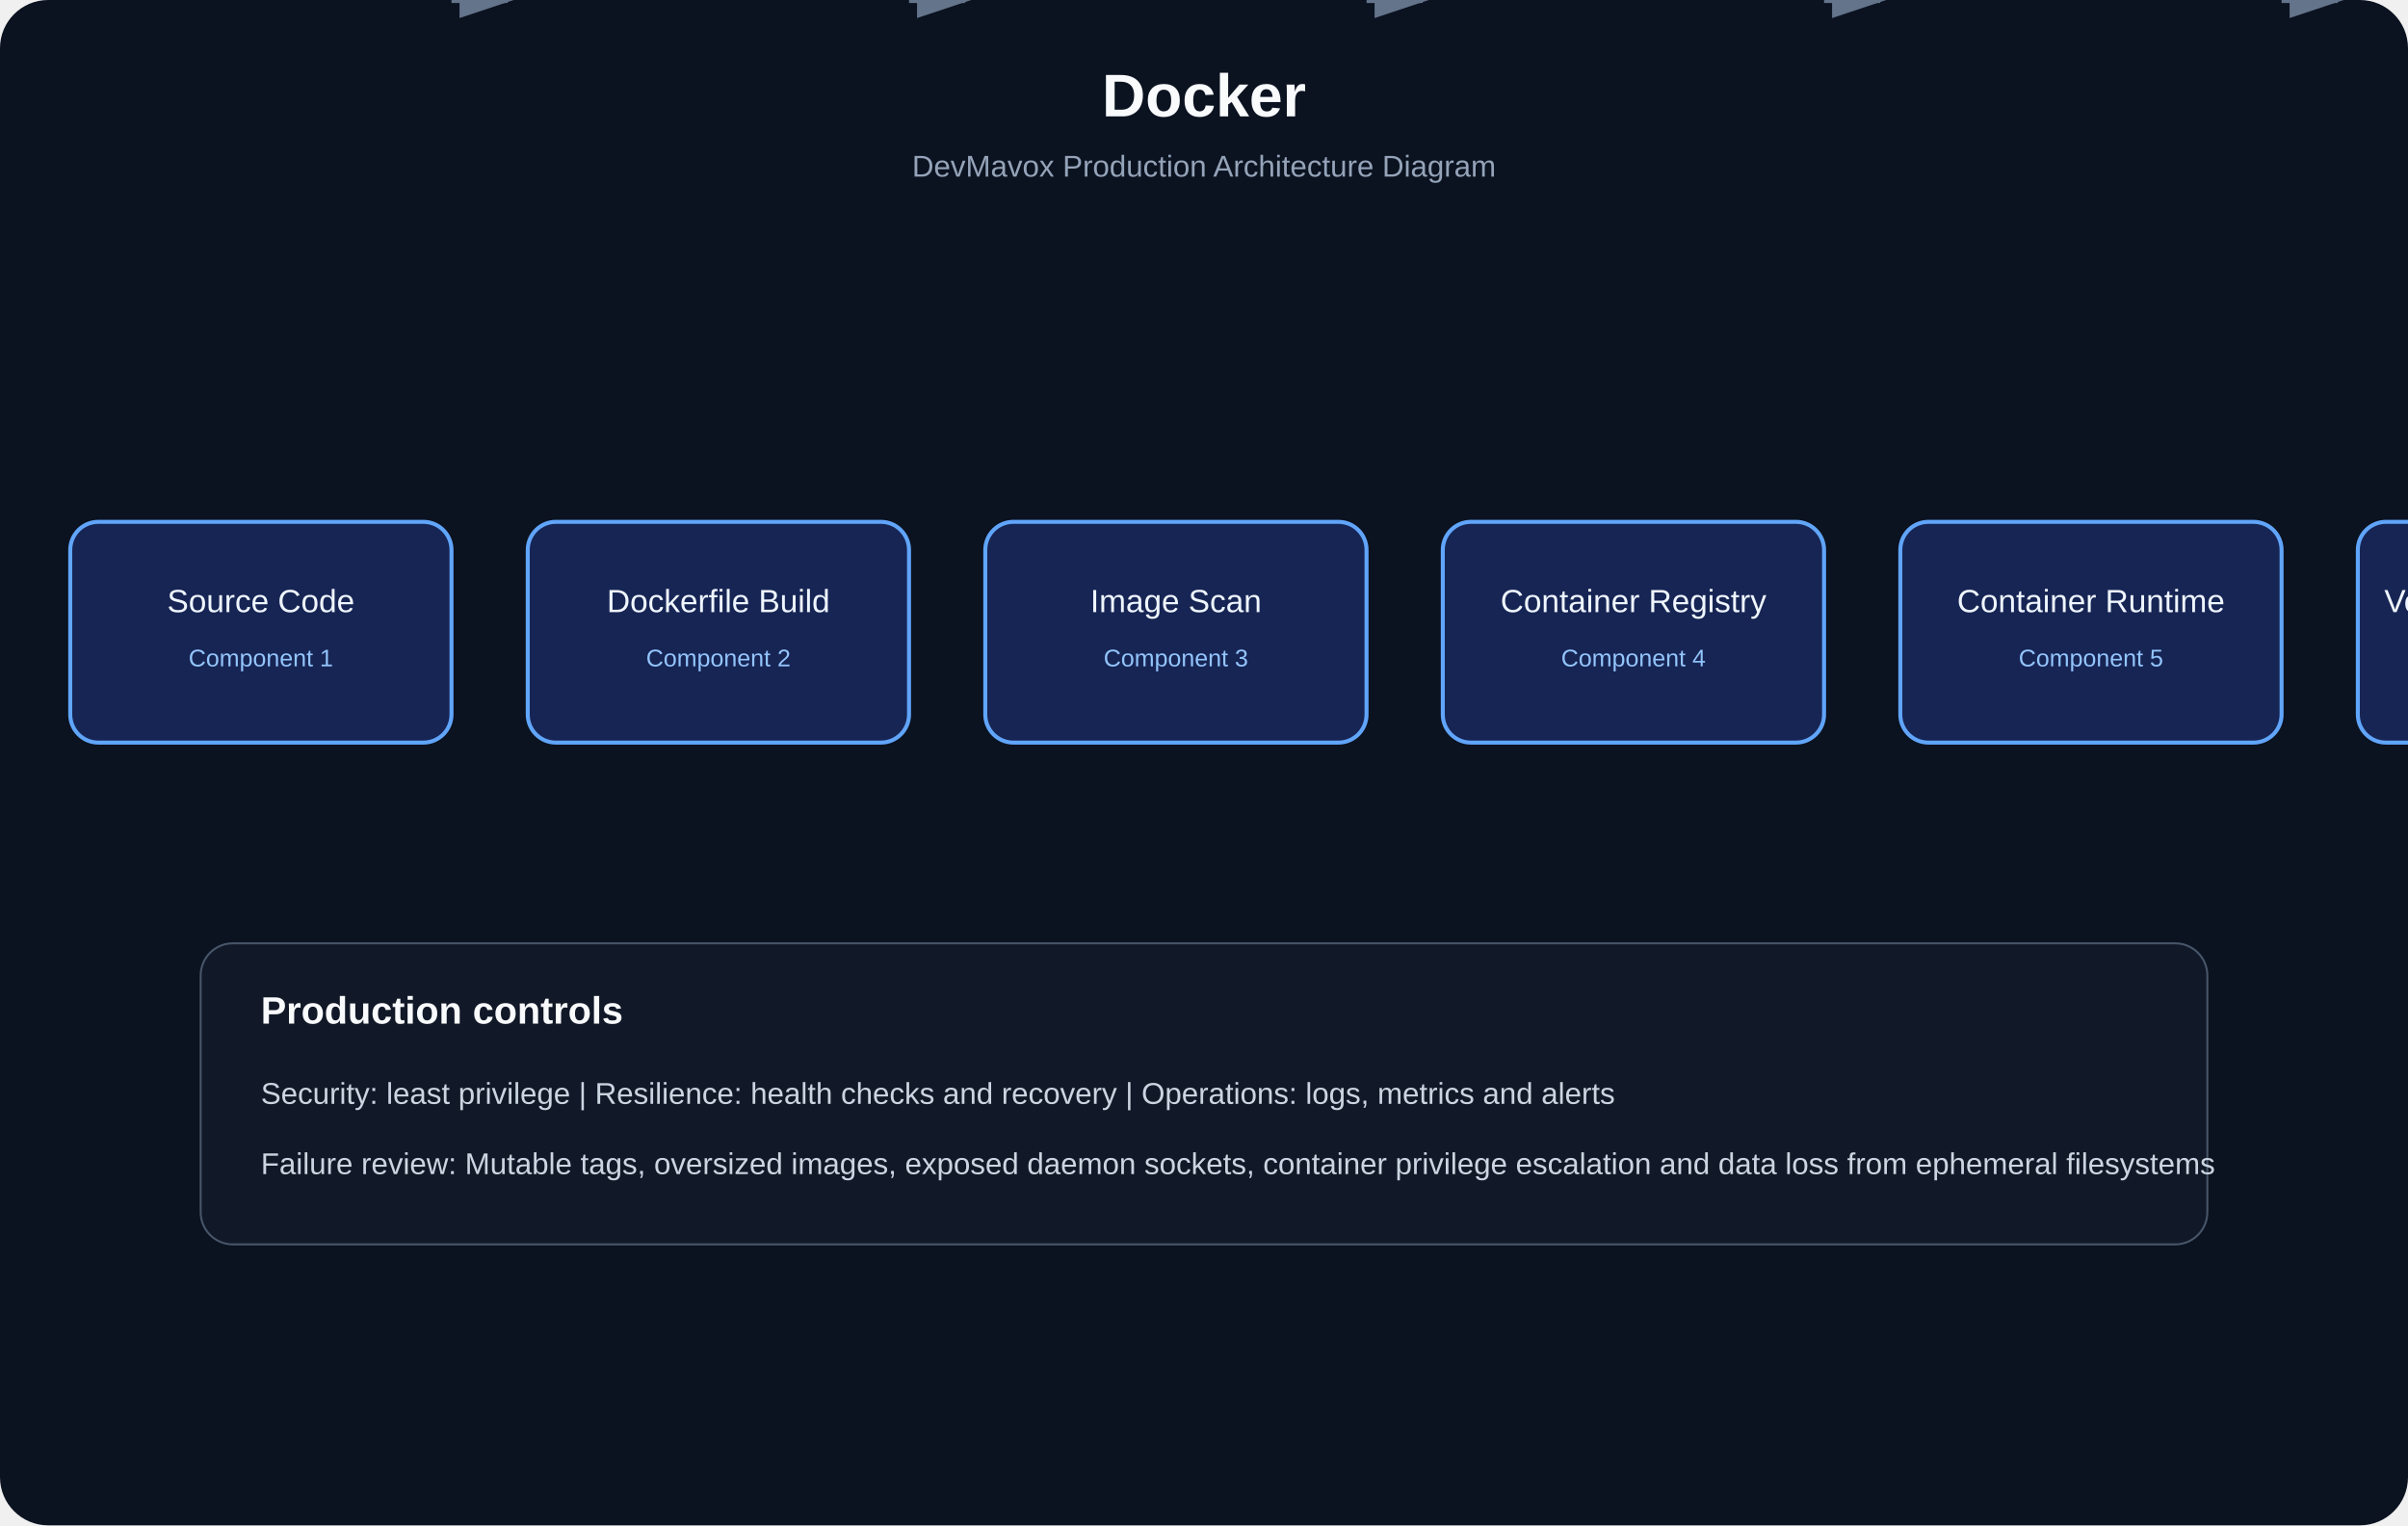
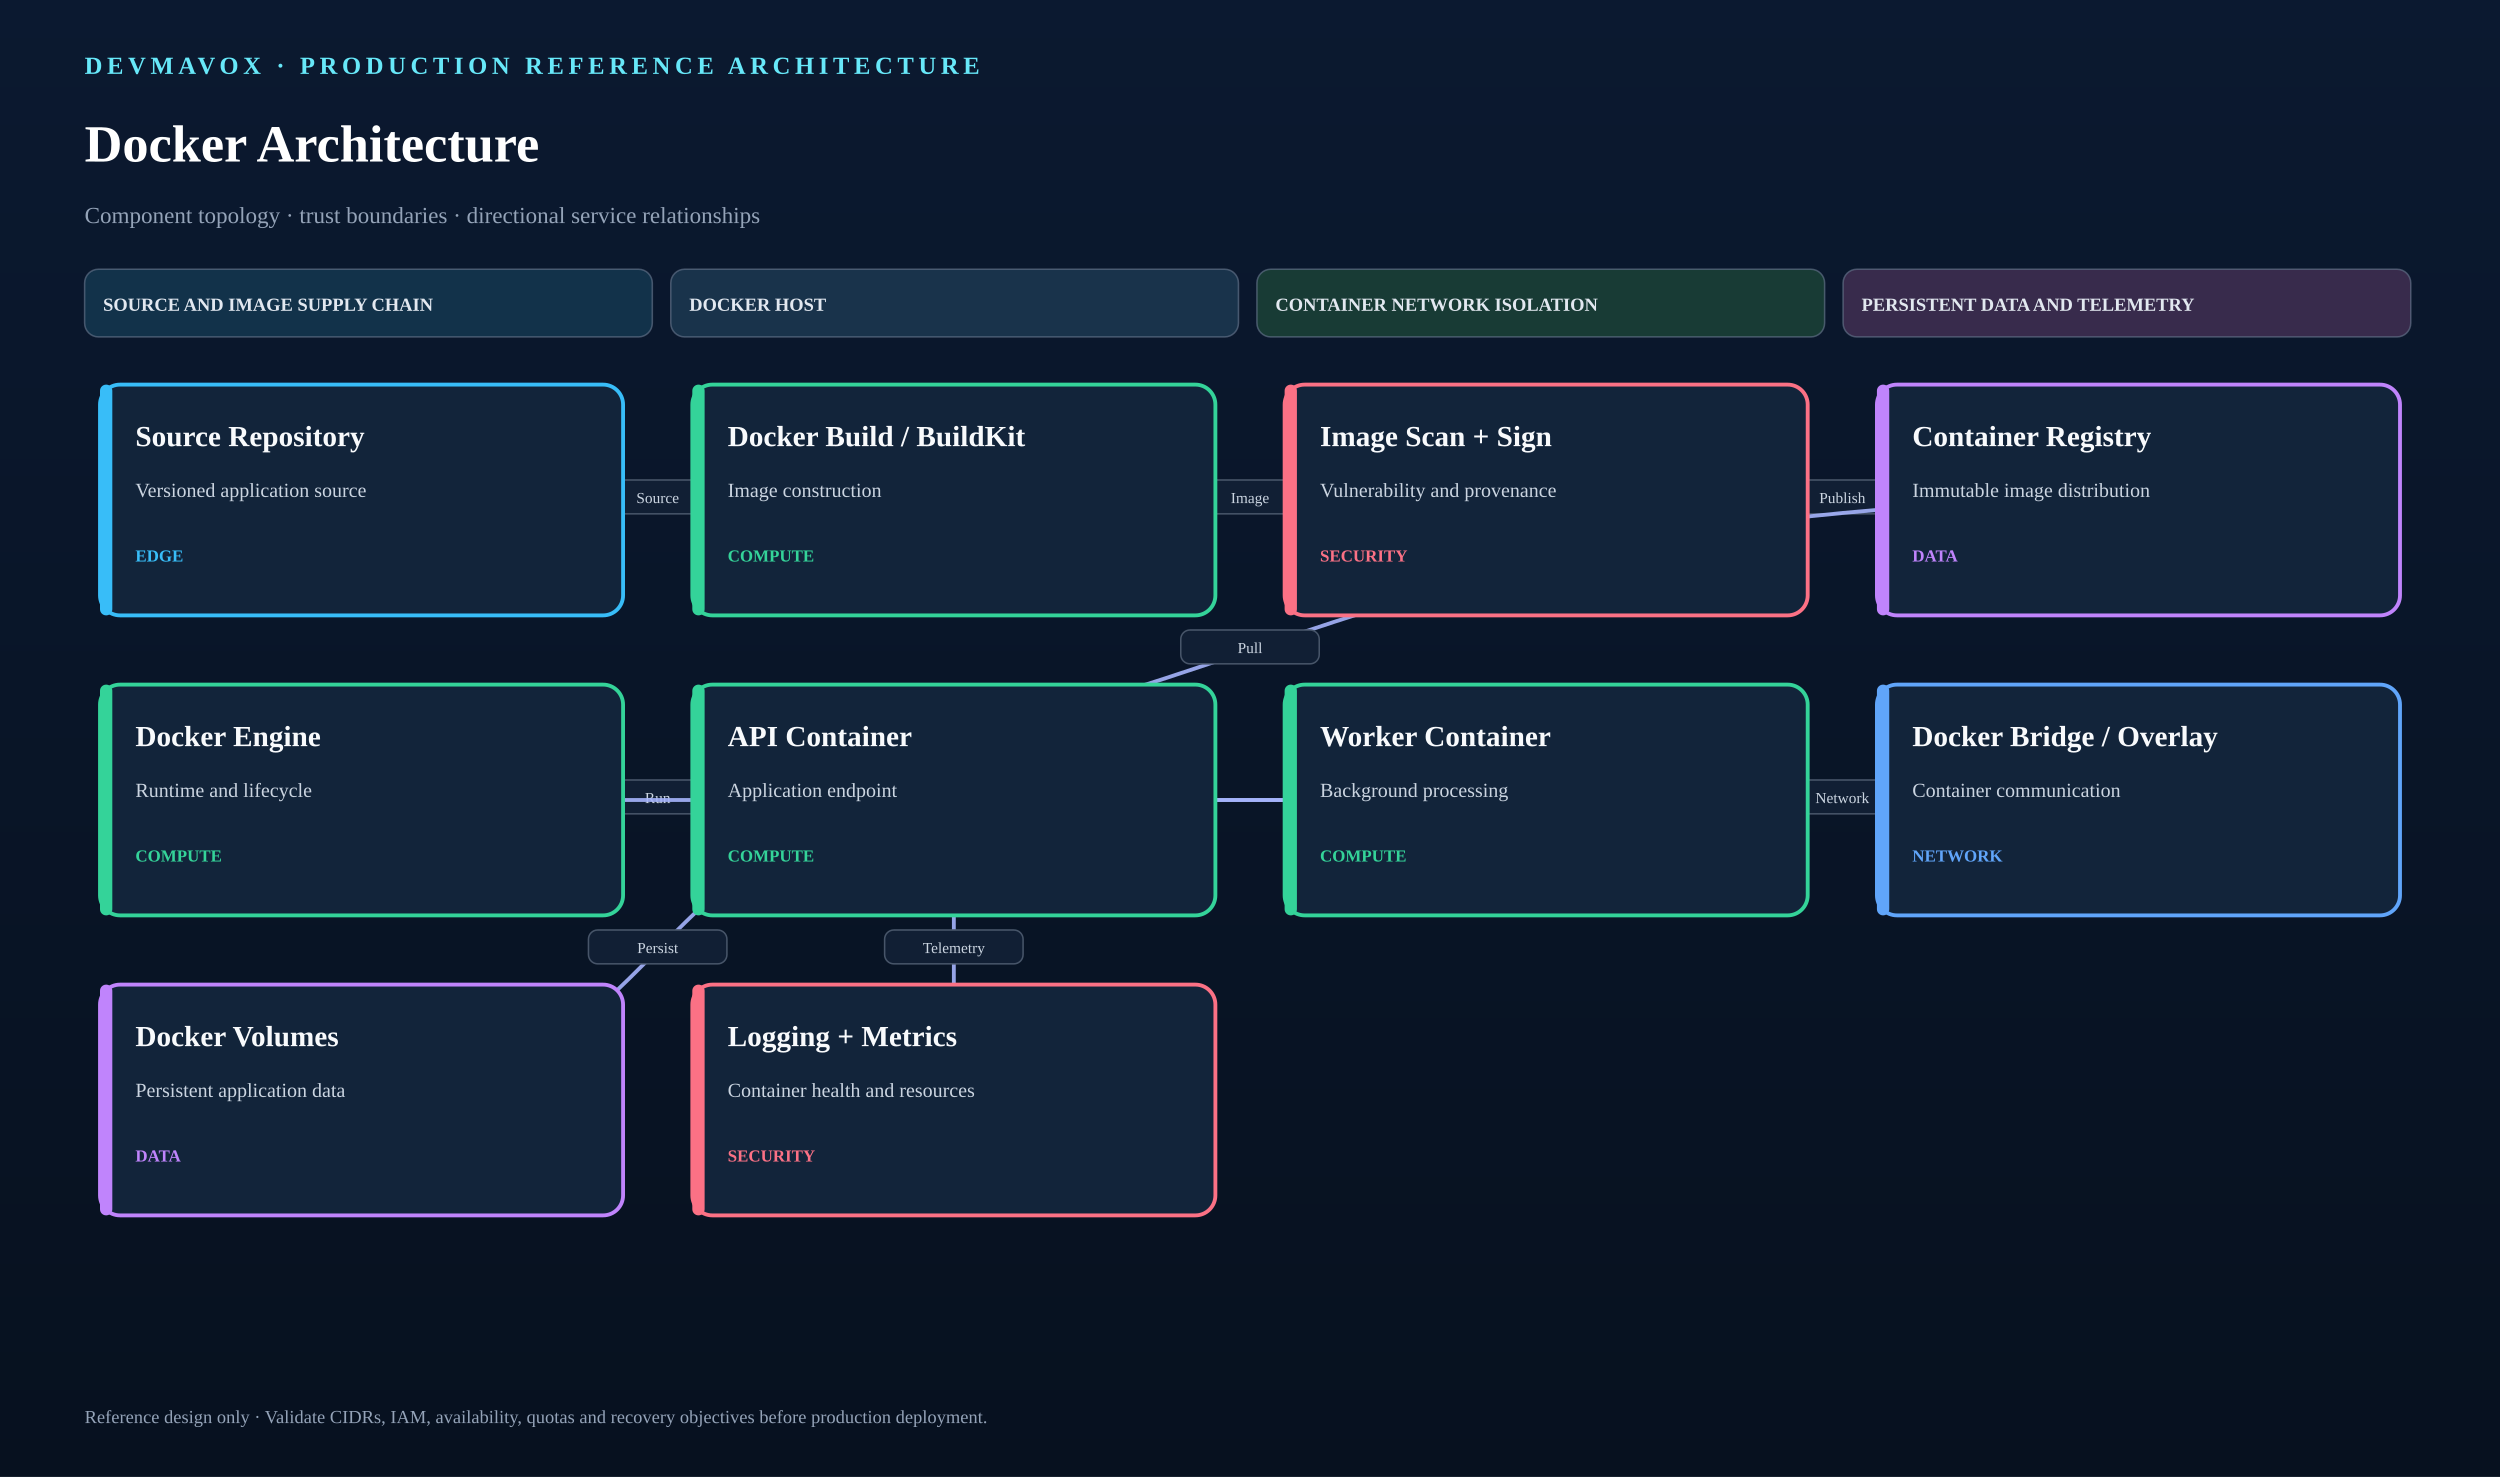
- <svg xmlns="http://www.w3.org/2000/svg" width="1200" height="760" viewBox="0 0 1200 760">
+ <svg xmlns="http://www.w3.org/2000/svg" width="1625" height="960" viewBox="0 0 1625 960">
  <defs>
-     <marker id="arrow" markerWidth="10" markerHeight="10" refX="8" refY="3" orient="auto">
-       <path d="M0,0 L0,6 L9,3 z" fill="#64748b" />
+     <linearGradient id="bg" x2="0" y2="1">
+       <stop stop-color="#0b1930" />
+       <stop offset="1" stop-color="#07111f" />
+     </linearGradient>
+     <marker id="arr" markerWidth="10" markerHeight="10" refX="8" refY="4" orient="auto">
+       <path d="M0 0 L0 8 L9 4Z" fill="#cbd5e1" />
    </marker>
  </defs>
-   <rect width="1200" height="760" rx="24" fill="#0b1220" />
-   <text x="600" y="58" text-anchor="middle" fill="#f8fafc" font-size="30" font-family="Arial" font-weight="700">Docker</text>
-   <text x="600" y="88" text-anchor="middle" fill="#94a3b8" font-size="15" font-family="Arial">DevMavox Production Architecture Diagram</text>
-   <rect x="35" y="260" width="190" height="110" rx="14" fill="#172554" stroke="#60a5fa" stroke-width="2" />
-   <text x="130" y="305" text-anchor="middle" fill="#eff6ff" font-size="16" font-family="Arial">Source Code</text>
-   <text x="130" y="332" text-anchor="middle" fill="#93c5fd" font-size="12" font-family="Arial">Component 1</text>
-   <line x1="225" y1="(315)" x2="253" y2="(315)" stroke="#64748b" stroke-width="3" marker-end="url(#arrow)" />
-   <rect x="263" y="260" width="190" height="110" rx="14" fill="#172554" stroke="#60a5fa" stroke-width="2" />
-   <text x="358" y="305" text-anchor="middle" fill="#eff6ff" font-size="16" font-family="Arial">Dockerfile Build</text>
-   <text x="358" y="332" text-anchor="middle" fill="#93c5fd" font-size="12" font-family="Arial">Component 2</text>
-   <line x1="453" y1="(315)" x2="481" y2="(315)" stroke="#64748b" stroke-width="3" marker-end="url(#arrow)" />
-   <rect x="491" y="260" width="190" height="110" rx="14" fill="#172554" stroke="#60a5fa" stroke-width="2" />
-   <text x="586" y="305" text-anchor="middle" fill="#eff6ff" font-size="16" font-family="Arial">Image Scan</text>
-   <text x="586" y="332" text-anchor="middle" fill="#93c5fd" font-size="12" font-family="Arial">Component 3</text>
-   <line x1="681" y1="(315)" x2="709" y2="(315)" stroke="#64748b" stroke-width="3" marker-end="url(#arrow)" />
-   <rect x="719" y="260" width="190" height="110" rx="14" fill="#172554" stroke="#60a5fa" stroke-width="2" />
-   <text x="814" y="305" text-anchor="middle" fill="#eff6ff" font-size="16" font-family="Arial">Container Registry</text>
-   <text x="814" y="332" text-anchor="middle" fill="#93c5fd" font-size="12" font-family="Arial">Component 4</text>
-   <line x1="909" y1="(315)" x2="937" y2="(315)" stroke="#64748b" stroke-width="3" marker-end="url(#arrow)" />
-   <rect x="947" y="260" width="190" height="110" rx="14" fill="#172554" stroke="#60a5fa" stroke-width="2" />
-   <text x="1042" y="305" text-anchor="middle" fill="#eff6ff" font-size="16" font-family="Arial">Container Runtime</text>
-   <text x="1042" y="332" text-anchor="middle" fill="#93c5fd" font-size="12" font-family="Arial">Component 5</text>
-   <line x1="1137" y1="(315)" x2="1165" y2="(315)" stroke="#64748b" stroke-width="3" marker-end="url(#arrow)" />
-   <rect x="1175" y="260" width="190" height="110" rx="14" fill="#172554" stroke="#60a5fa" stroke-width="2" />
-   <text x="1270" y="305" text-anchor="middle" fill="#eff6ff" font-size="16" font-family="Arial">Volumes and Networks</text>
-   <text x="1270" y="332" text-anchor="middle" fill="#93c5fd" font-size="12" font-family="Arial">Component 6</text>
-   <rect x="100" y="470" width="1000" height="150" rx="16" fill="#111827" stroke="#475569" />
-   <text x="130" y="510" fill="#f8fafc" font-size="19" font-family="Arial" font-weight="700">Production controls</text>
-   <text x="130" y="550" fill="#cbd5e1" font-size="15" font-family="Arial">Security: least privilege | Resilience: health checks and recovery | Operations: logs, metrics and alerts</text>
-   <text x="130" y="585" fill="#cbd5e1" font-size="15" font-family="Arial">Failure review: Mutable tags, oversized images, exposed daemon sockets, container privilege escalation and data loss from ephemeral filesystems</text>
+   <rect width="100%" height="100%" fill="url(#bg)" />
+   <text x="55" y="48" fill="#67e8f9" font-size="16" font-weight="700" letter-spacing="3">DEVMAVOX · PRODUCTION REFERENCE ARCHITECTURE</text>
+   <text x="55" y="105" fill="white" font-size="34" font-weight="800">Docker Architecture</text>
+   <text x="55" y="145" fill="#94a3b8" font-size="15">Component topology · trust boundaries · directional service relationships</text>
+   <rect x="55" y="175" width="369" height="44" rx="9" fill="#12324a" stroke="#64748b" stroke-opacity=".65" />
+   <text x="67" y="202" fill="#e2e8f0" font-size="12" font-weight="700">SOURCE AND IMAGE SUPPLY CHAIN</text>
+   <rect x="436" y="175" width="369" height="44" rx="9" fill="#19334b" stroke="#64748b" stroke-opacity=".65" />
+   <text x="448" y="202" fill="#e2e8f0" font-size="12" font-weight="700">DOCKER HOST</text>
+   <rect x="817" y="175" width="369" height="44" rx="9" fill="#183b35" stroke="#64748b" stroke-opacity=".65" />
+   <text x="829" y="202" fill="#e2e8f0" font-size="12" font-weight="700">CONTAINER NETWORK ISOLATION</text>
+   <rect x="1198" y="175" width="369" height="44" rx="9" fill="#382b4c" stroke="#64748b" stroke-opacity=".65" />
+   <text x="1210" y="202" fill="#e2e8f0" font-size="12" font-weight="700">PERSISTENT DATA AND TELEMETRY</text>
+   <path d="M 235 325 C 427.5 325, 427.5 325, 620 325" fill="none" stroke="#a5b4fc" stroke-width="2.5" marker-end="url(#arr)" opacity=".9" />
+   <rect x="382.5" y="312" width="90" height="22" rx="6" fill="#111f34" stroke="#475569" />
+   <text x="427.5" y="327" fill="#cbd5e1" text-anchor="middle" font-size="10">Source</text>
+   <path d="M 620 325 C 812.5 325, 812.5 325, 1005 325" fill="none" stroke="#a5b4fc" stroke-width="2.5" marker-end="url(#arr)" opacity=".9" />
+   <rect x="767.5" y="312" width="90" height="22" rx="6" fill="#111f34" stroke="#475569" />
+   <text x="812.5" y="327" fill="#cbd5e1" text-anchor="middle" font-size="10">Image</text>
+   <path d="M 1005 325 C 1197.5 325, 1197.5 325, 1390 325" fill="none" stroke="#a5b4fc" stroke-width="2.5" marker-end="url(#arr)" opacity=".9" />
+   <rect x="1152.5" y="312" width="90" height="22" rx="6" fill="#111f34" stroke="#475569" />
+   <text x="1197.5" y="327" fill="#cbd5e1" text-anchor="middle" font-size="10">Publish</text>
+   <path d="M 1390 325 C 812.5 325, 812.5 520, 235 520" fill="none" stroke="#a5b4fc" stroke-width="2.5" marker-end="url(#arr)" opacity=".9" />
+   <rect x="767.5" y="409.5" width="90" height="22" rx="6" fill="#111f34" stroke="#475569" />
+   <text x="812.5" y="424.5" fill="#cbd5e1" text-anchor="middle" font-size="10">Pull</text>
+   <path d="M 235 520 C 427.5 520, 427.5 520, 620 520" fill="none" stroke="#a5b4fc" stroke-width="2.5" marker-end="url(#arr)" opacity=".9" />
+   <rect x="382.5" y="507" width="90" height="22" rx="6" fill="#111f34" stroke="#475569" />
+   <text x="427.5" y="522" fill="#cbd5e1" text-anchor="middle" font-size="10">Run</text>
+   <path d="M 235 520 C 620 520, 620 520, 1005 520" fill="none" stroke="#a5b4fc" stroke-width="2.5" marker-end="url(#arr)" opacity=".9" />
+   <rect x="575" y="507" width="90" height="22" rx="6" fill="#111f34" stroke="#475569" />
+   <text x="620" y="522" fill="#cbd5e1" text-anchor="middle" font-size="10">Run</text>
+   <path d="M 620 520 C 1005 520, 1005 520, 1390 520" fill="none" stroke="#a5b4fc" stroke-width="2.5" marker-end="url(#arr)" opacity=".9" />
+   <rect x="960" y="507" width="90" height="22" rx="6" fill="#111f34" stroke="#475569" />
+   <text x="1005" y="522" fill="#cbd5e1" text-anchor="middle" font-size="10">Network</text>
+   <path d="M 1005 520 C 1197.5 520, 1197.5 520, 1390 520" fill="none" stroke="#a5b4fc" stroke-width="2.5" marker-end="url(#arr)" opacity=".9" />
+   <rect x="1152.5" y="507" width="90" height="22" rx="6" fill="#111f34" stroke="#475569" />
+   <text x="1197.5" y="522" fill="#cbd5e1" text-anchor="middle" font-size="10">Network</text>
+   <path d="M 620 520 C 427.5 520, 427.5 715, 235 715" fill="none" stroke="#a5b4fc" stroke-width="2.5" marker-end="url(#arr)" opacity=".9" />
+   <rect x="382.5" y="604.5" width="90" height="22" rx="6" fill="#111f34" stroke="#475569" />
+   <text x="427.5" y="619.5" fill="#cbd5e1" text-anchor="middle" font-size="10">Persist</text>
+   <path d="M 620 520 C 620 520, 620 715, 620 715" fill="none" stroke="#a5b4fc" stroke-width="2.5" marker-end="url(#arr)" opacity=".9" />
+   <rect x="575" y="604.5" width="90" height="22" rx="6" fill="#111f34" stroke="#475569" />
+   <text x="620" y="619.5" fill="#cbd5e1" text-anchor="middle" font-size="10">Telemetry</text>
+   <g>
+     <rect x="65" y="250" width="340" height="150" rx="13" fill="#12243a" stroke="#38bdf8" stroke-width="2.5" />
+     <rect x="65" y="250" width="8" height="150" rx="4" fill="#38bdf8" />
+     <text x="88" y="290" fill="#f8fafc" font-size="19" font-weight="700">Source Repository</text>
+     <text x="88" y="323" fill="#cbd5e1" font-size="13">Versioned application source</text>
+     <text x="88" y="365" fill="#38bdf8" font-size="11" font-weight="700">EDGE</text>
+   </g>
+   <g>
+     <rect x="450" y="250" width="340" height="150" rx="13" fill="#12243a" stroke="#34d399" stroke-width="2.5" />
+     <rect x="450" y="250" width="8" height="150" rx="4" fill="#34d399" />
+     <text x="473" y="290" fill="#f8fafc" font-size="19" font-weight="700">Docker Build / BuildKit</text>
+     <text x="473" y="323" fill="#cbd5e1" font-size="13">Image construction</text>
+     <text x="473" y="365" fill="#34d399" font-size="11" font-weight="700">COMPUTE</text>
+   </g>
+   <g>
+     <rect x="835" y="250" width="340" height="150" rx="13" fill="#12243a" stroke="#fb7185" stroke-width="2.5" />
+     <rect x="835" y="250" width="8" height="150" rx="4" fill="#fb7185" />
+     <text x="858" y="290" fill="#f8fafc" font-size="19" font-weight="700">Image Scan + Sign</text>
+     <text x="858" y="323" fill="#cbd5e1" font-size="13">Vulnerability and provenance</text>
+     <text x="858" y="365" fill="#fb7185" font-size="11" font-weight="700">SECURITY</text>
+   </g>
+   <g>
+     <rect x="1220" y="250" width="340" height="150" rx="13" fill="#12243a" stroke="#c084fc" stroke-width="2.5" />
+     <rect x="1220" y="250" width="8" height="150" rx="4" fill="#c084fc" />
+     <text x="1243" y="290" fill="#f8fafc" font-size="19" font-weight="700">Container Registry</text>
+     <text x="1243" y="323" fill="#cbd5e1" font-size="13">Immutable image distribution</text>
+     <text x="1243" y="365" fill="#c084fc" font-size="11" font-weight="700">DATA</text>
+   </g>
+   <g>
+     <rect x="65" y="445" width="340" height="150" rx="13" fill="#12243a" stroke="#34d399" stroke-width="2.5" />
+     <rect x="65" y="445" width="8" height="150" rx="4" fill="#34d399" />
+     <text x="88" y="485" fill="#f8fafc" font-size="19" font-weight="700">Docker Engine</text>
+     <text x="88" y="518" fill="#cbd5e1" font-size="13">Runtime and lifecycle</text>
+     <text x="88" y="560" fill="#34d399" font-size="11" font-weight="700">COMPUTE</text>
+   </g>
+   <g>
+     <rect x="450" y="445" width="340" height="150" rx="13" fill="#12243a" stroke="#34d399" stroke-width="2.5" />
+     <rect x="450" y="445" width="8" height="150" rx="4" fill="#34d399" />
+     <text x="473" y="485" fill="#f8fafc" font-size="19" font-weight="700">API Container</text>
+     <text x="473" y="518" fill="#cbd5e1" font-size="13">Application endpoint</text>
+     <text x="473" y="560" fill="#34d399" font-size="11" font-weight="700">COMPUTE</text>
+   </g>
+   <g>
+     <rect x="835" y="445" width="340" height="150" rx="13" fill="#12243a" stroke="#34d399" stroke-width="2.5" />
+     <rect x="835" y="445" width="8" height="150" rx="4" fill="#34d399" />
+     <text x="858" y="485" fill="#f8fafc" font-size="19" font-weight="700">Worker Container</text>
+     <text x="858" y="518" fill="#cbd5e1" font-size="13">Background processing</text>
+     <text x="858" y="560" fill="#34d399" font-size="11" font-weight="700">COMPUTE</text>
+   </g>
+   <g>
+     <rect x="1220" y="445" width="340" height="150" rx="13" fill="#12243a" stroke="#60a5fa" stroke-width="2.5" />
+     <rect x="1220" y="445" width="8" height="150" rx="4" fill="#60a5fa" />
+     <text x="1243" y="485" fill="#f8fafc" font-size="19" font-weight="700">Docker Bridge / Overlay</text>
+     <text x="1243" y="518" fill="#cbd5e1" font-size="13">Container communication</text>
+     <text x="1243" y="560" fill="#60a5fa" font-size="11" font-weight="700">NETWORK</text>
+   </g>
+   <g>
+     <rect x="65" y="640" width="340" height="150" rx="13" fill="#12243a" stroke="#c084fc" stroke-width="2.5" />
+     <rect x="65" y="640" width="8" height="150" rx="4" fill="#c084fc" />
+     <text x="88" y="680" fill="#f8fafc" font-size="19" font-weight="700">Docker Volumes</text>
+     <text x="88" y="713" fill="#cbd5e1" font-size="13">Persistent application data</text>
+     <text x="88" y="755" fill="#c084fc" font-size="11" font-weight="700">DATA</text>
+   </g>
+   <g>
+     <rect x="450" y="640" width="340" height="150" rx="13" fill="#12243a" stroke="#fb7185" stroke-width="2.5" />
+     <rect x="450" y="640" width="8" height="150" rx="4" fill="#fb7185" />
+     <text x="473" y="680" fill="#f8fafc" font-size="19" font-weight="700">Logging + Metrics</text>
+     <text x="473" y="713" fill="#cbd5e1" font-size="13">Container health and resources</text>
+     <text x="473" y="755" fill="#fb7185" font-size="11" font-weight="700">SECURITY</text>
+   </g>
+   <text x="55" y="925" fill="#94a3b8" font-size="12">Reference design only · Validate CIDRs, IAM, availability, quotas and recovery objectives before production deployment.</text>
</svg>
